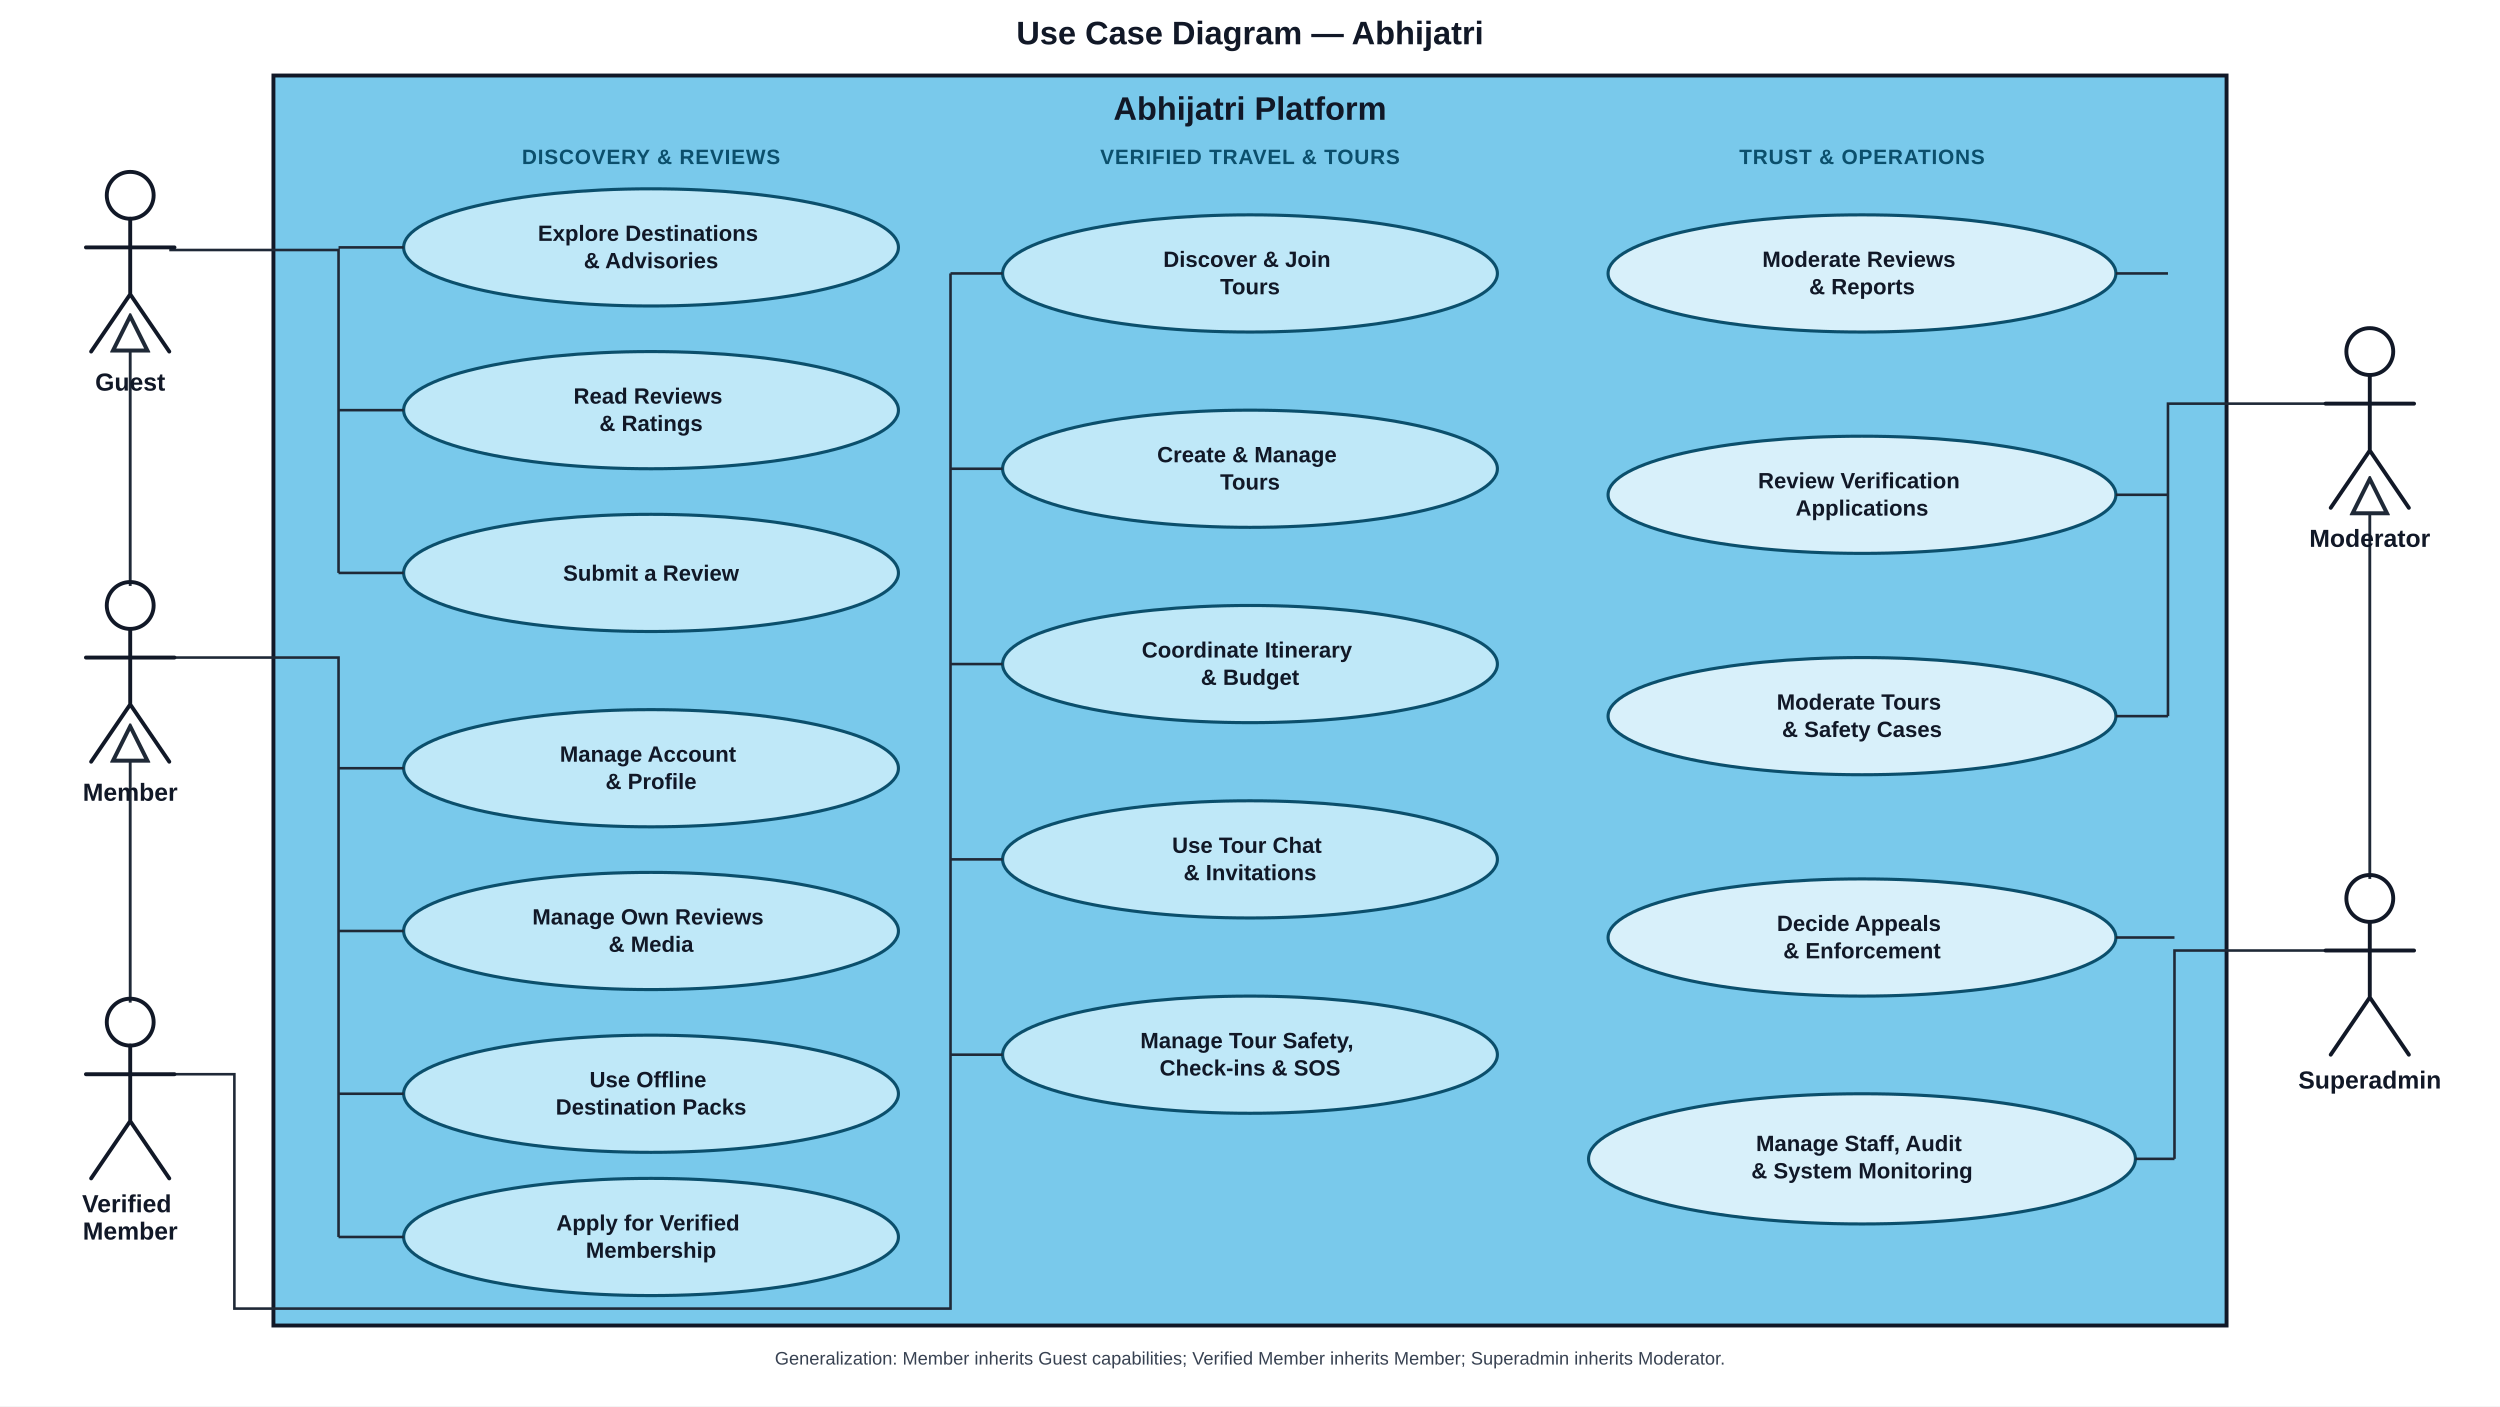
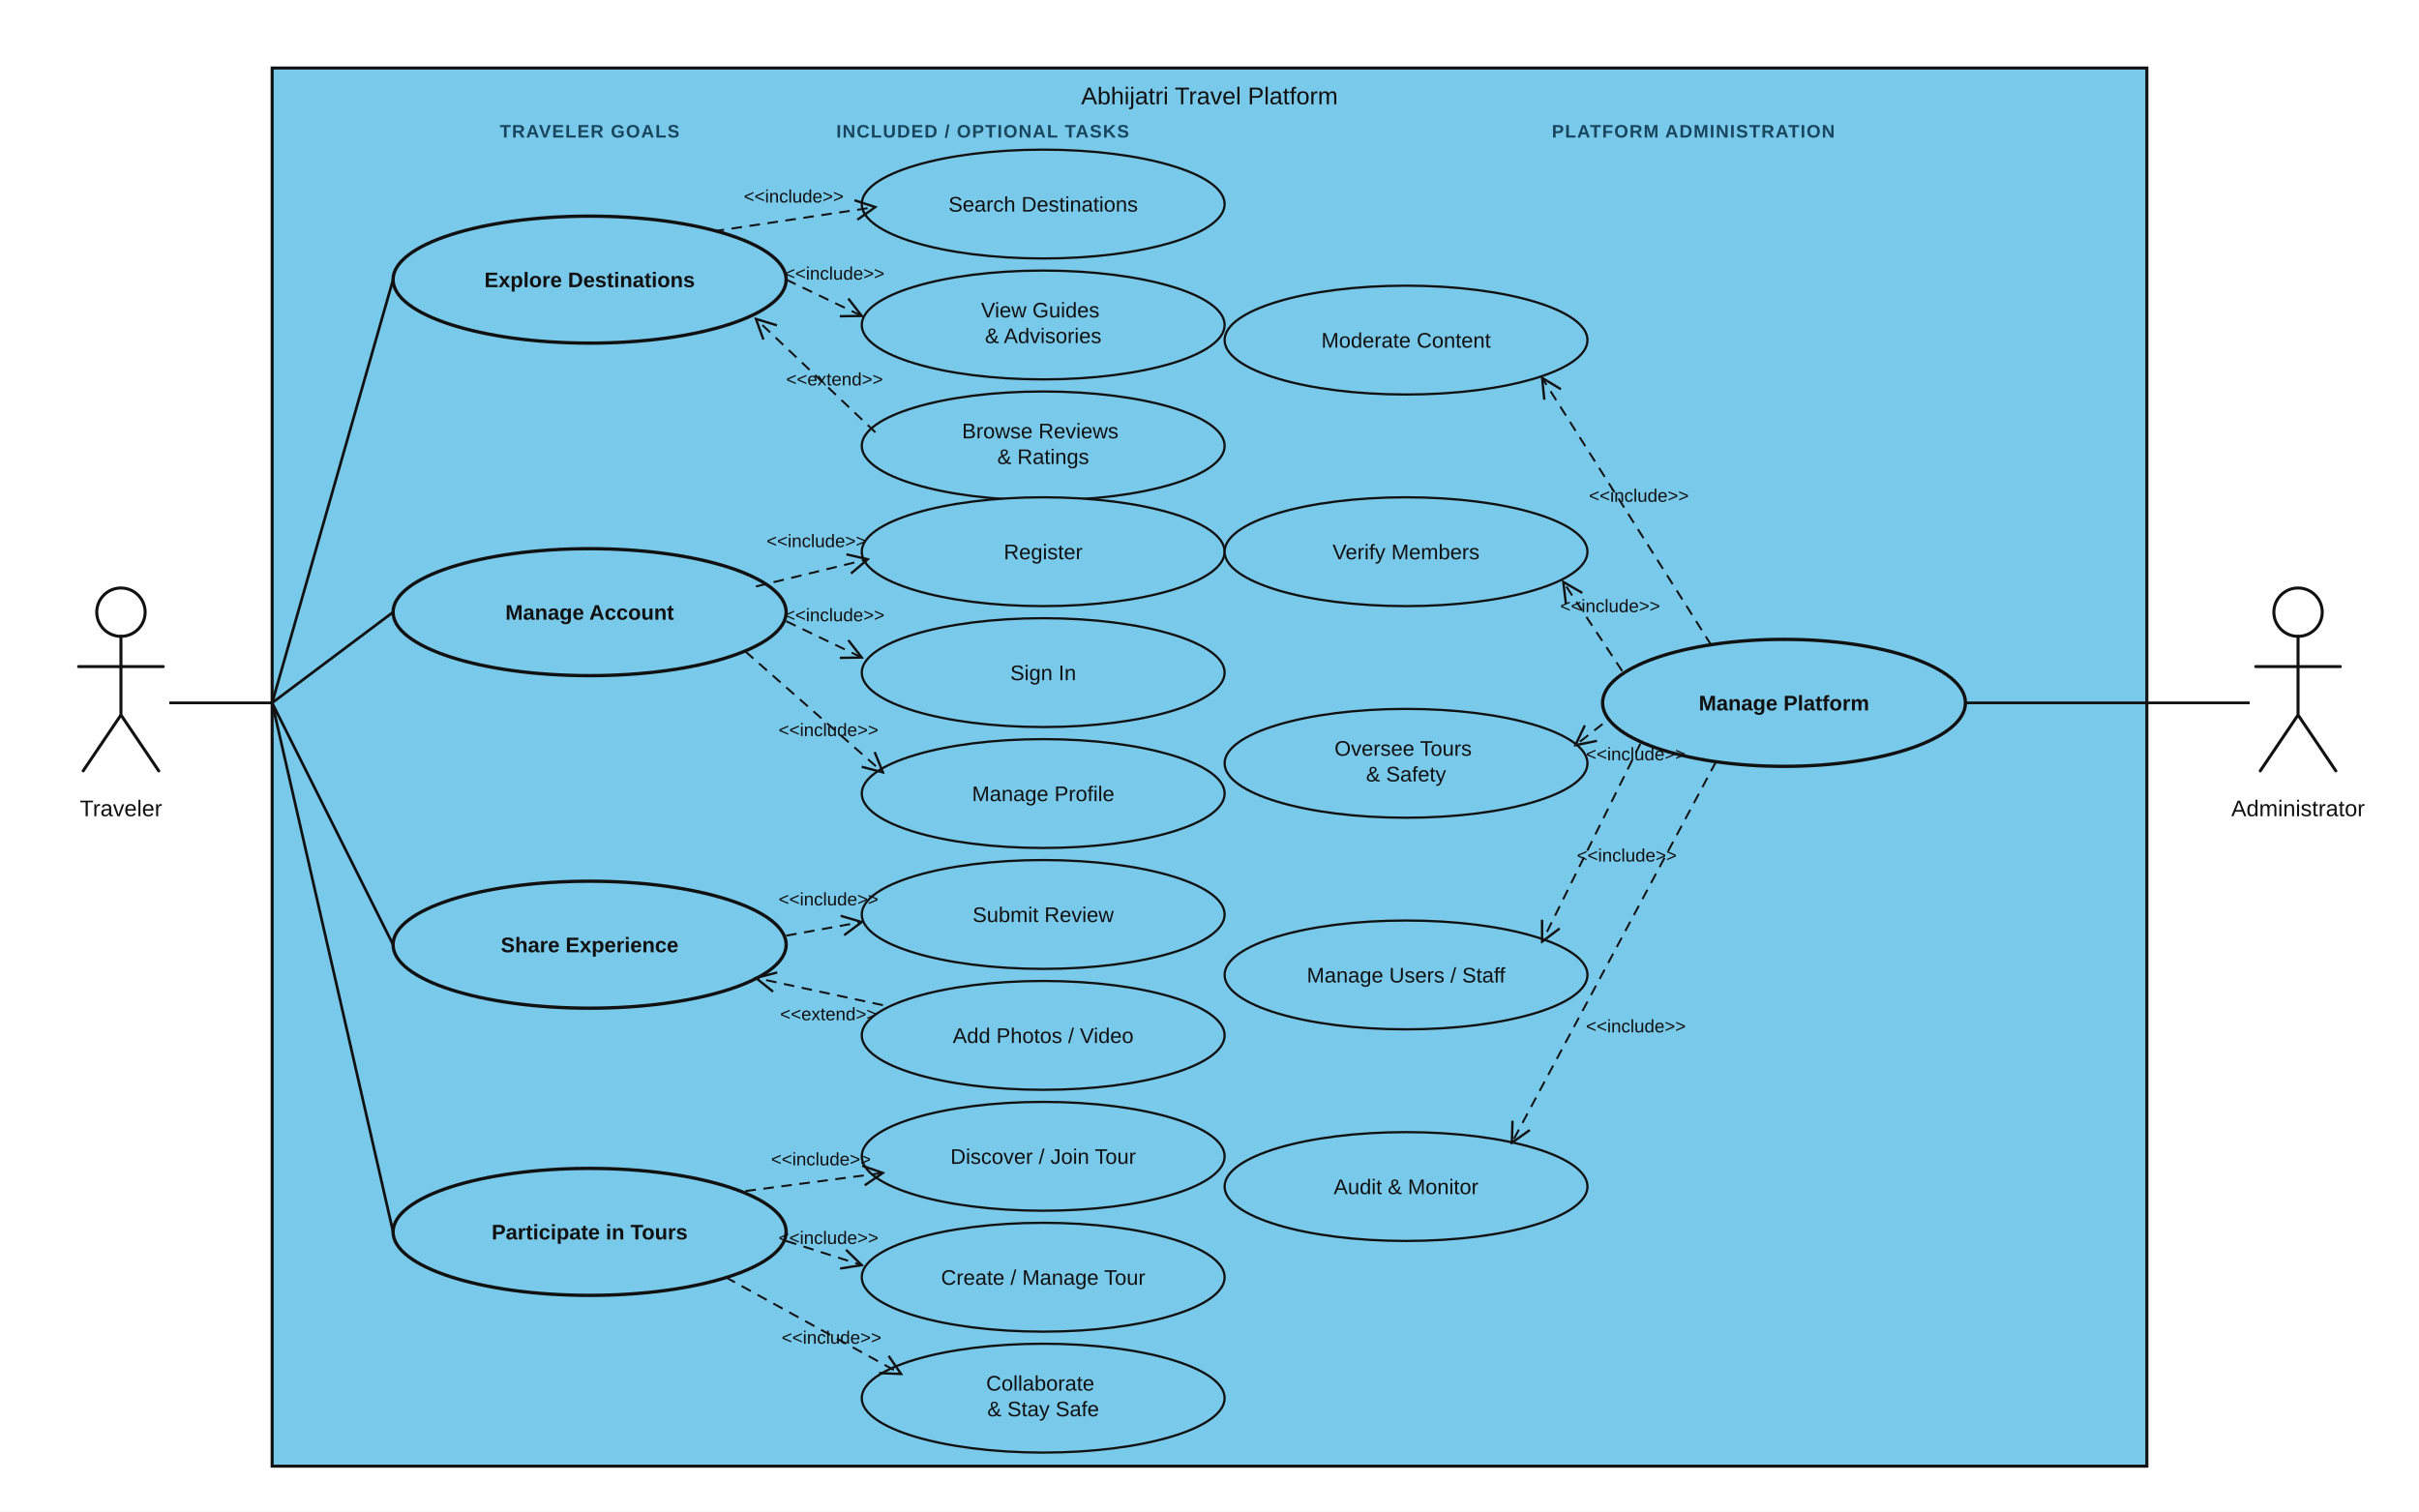
- <svg xmlns="http://www.w3.org/2000/svg" width="1920" height="1080" viewBox="0 0 1920 1080" role="img" aria-labelledby="title desc">
+ <svg xmlns="http://www.w3.org/2000/svg" width="1600" height="1000" viewBox="0 0 1600 1000" role="img" aria-labelledby="title desc">
  <defs>
    <style>
-       .actor { fill: none; stroke: #111827; stroke-width: 3; stroke-linecap: round; stroke-linejoin: round; }
-       .actor-label { fill: #111827; font: 700 19px Arial, sans-serif; text-anchor: middle; }
-       .boundary { fill: #79c9eb; stroke: #111827; stroke-width: 3; }
-       .boundary-title { fill: #111827; font: 700 25px Arial, sans-serif; text-anchor: middle; }
-       .section { fill: #0b4f6c; font: 700 16px Arial, sans-serif; letter-spacing: .6px; text-anchor: middle; }
-       .usecase { fill: #bfe8f8; stroke: #0b4f6c; stroke-width: 2.4; }
-       .usecase.staff { fill: #d8f0fa; }
-       .usecase-text { fill: #111827; font: 600 17px Arial, sans-serif; text-anchor: middle; }
-       .association { fill: none; stroke: #1f2937; stroke-width: 2; }
-       .generalization { fill: none; stroke: #1f2937; stroke-width: 2.2; marker-end: url(#hollowTriangle); }
-       .note { fill: #374151; font: 14px Arial, sans-serif; text-anchor: middle; }
+       .boundary { fill:#79c9eb; stroke:#111; stroke-width:2; }
+       .actor { fill:none; stroke:#111; stroke-width:2; stroke-linecap:round; }
+       .actor-label { fill:#111; font:15px Arial,sans-serif; text-anchor:middle; }
+       .system-title { fill:#111; font:16px Arial,sans-serif; text-anchor:middle; }
+       .usecase { fill:#79c9eb; stroke:#111; stroke-width:1.5; }
+       .parent { stroke-width:2.2; }
+       .usecase-text { fill:#111; font:14px Arial,sans-serif; text-anchor:middle; }
+       .parent-text { font-weight:700; }
+       .association { fill:none; stroke:#111; stroke-width:1.8; }
+       .relation { fill:none; stroke:#111; stroke-width:1.3; stroke-dasharray:7 5; marker-end:url(#openArrow); }
+       .relation-label { fill:#111; font:12px Arial,sans-serif; text-anchor:middle; }
+       .layer-label { fill:#17465e; font:700 12px Arial,sans-serif; letter-spacing:.7px; text-anchor:middle; }
    </style>
-     <marker id="hollowTriangle" markerWidth="14" markerHeight="14" refX="12" refY="7" orient="auto" markerUnits="strokeWidth">
-       <path d="M 1 1 L 13 7 L 1 13 Z" fill="#ffffff" stroke="#1f2937" stroke-width="1.4" />
+     <marker id="openArrow" markerWidth="12" markerHeight="12" refX="11" refY="6" orient="auto" markerUnits="strokeWidth">
+       <path d="M1,1 L11,6 L1,11" fill="none" stroke="#111" stroke-width="1.2" />
    </marker>
  </defs>
-   <rect width="1920" height="1080" fill="#ffffff" />
-   <text x="960" y="34" class="boundary-title">Use Case Diagram — Abhijatri</text>
-   <rect x="210" y="58" width="1500" height="960" class="boundary" />
-   <text x="960" y="92" class="boundary-title">Abhijatri Platform</text>
-   <text x="500" y="126" class="section">DISCOVERY &amp; REVIEWS</text>
-   <text x="960" y="126" class="section">VERIFIED TRAVEL &amp; TOURS</text>
-   <text x="1430" y="126" class="section">TRUST &amp; OPERATIONS</text>
-   <ellipse cx="500" cy="190" rx="190" ry="45" class="usecase" />
-   <text x="500" y="185" class="usecase-text">
-     <tspan x="500">Explore Destinations</tspan>
-     <tspan x="500" dy="21">&amp; Advisories</tspan>
+   <rect width="1600" height="1000" fill="#fff" />
+   <rect x="180" y="45" width="1240" height="925" class="boundary" />
+   <text x="800" y="69" class="system-title">Abhijatri Travel Platform</text>
+   <text x="390" y="91" class="layer-label">TRAVELER GOALS</text>
+   <text x="650" y="91" class="layer-label">INCLUDED / OPTIONAL TASKS</text>
+   <text x="1120" y="91" class="layer-label">PLATFORM ADMINISTRATION</text>
+   <path d="M112 465 L180 465 L260 185 M180 465 L260 405 M180 465 L260 625 M180 465 L260 815" class="association" />
+   <path d="M1488 465 L1420 465 L1300 465" class="association" />
+   <ellipse cx="390" cy="185" rx="130" ry="42" class="usecase parent" />
+   <text x="390" y="190" class="usecase-text parent-text">Explore Destinations</text>
+   <ellipse cx="390" cy="405" rx="130" ry="42" class="usecase parent" />
+   <text x="390" y="410" class="usecase-text parent-text">Manage Account</text>
+   <ellipse cx="390" cy="625" rx="130" ry="42" class="usecase parent" />
+   <text x="390" y="630" class="usecase-text parent-text">Share Experience</text>
+   <ellipse cx="390" cy="815" rx="130" ry="42" class="usecase parent" />
+   <text x="390" y="820" class="usecase-text parent-text">Participate in Tours</text>
+   <ellipse cx="690" cy="135" rx="120" ry="36" class="usecase" />
+   <text x="690" y="140" class="usecase-text">Search Destinations</text>
+   <ellipse cx="690" cy="215" rx="120" ry="36" class="usecase" />
+   <text x="690" y="210" class="usecase-text">
+     <tspan x="690">View Guides</tspan>
+     <tspan x="690" dy="17">&amp; Advisories</tspan>
  </text>
-   <ellipse cx="500" cy="315" rx="190" ry="45" class="usecase" />
-   <text x="500" y="310" class="usecase-text">
-     <tspan x="500">Read Reviews</tspan>
-     <tspan x="500" dy="21">&amp; Ratings</tspan>
+   <ellipse cx="690" cy="295" rx="120" ry="36" class="usecase" />
+   <text x="690" y="290" class="usecase-text">
+     <tspan x="690">Browse Reviews</tspan>
+     <tspan x="690" dy="17">&amp; Ratings</tspan>
  </text>
-   <ellipse cx="500" cy="440" rx="190" ry="45" class="usecase" />
-   <text x="500" y="446" class="usecase-text">Submit a Review</text>
-   <ellipse cx="500" cy="590" rx="190" ry="45" class="usecase" />
-   <text x="500" y="585" class="usecase-text">
-     <tspan x="500">Manage Account</tspan>
-     <tspan x="500" dy="21">&amp; Profile</tspan>
+   <ellipse cx="690" cy="365" rx="120" ry="36" class="usecase" />
+   <text x="690" y="370" class="usecase-text">Register</text>
+   <ellipse cx="690" cy="445" rx="120" ry="36" class="usecase" />
+   <text x="690" y="450" class="usecase-text">Sign In</text>
+   <ellipse cx="690" cy="525" rx="120" ry="36" class="usecase" />
+   <text x="690" y="530" class="usecase-text">Manage Profile</text>
+   <ellipse cx="690" cy="605" rx="120" ry="36" class="usecase" />
+   <text x="690" y="610" class="usecase-text">Submit Review</text>
+   <ellipse cx="690" cy="685" rx="120" ry="36" class="usecase" />
+   <text x="690" y="690" class="usecase-text">Add Photos / Video</text>
+   <ellipse cx="690" cy="765" rx="120" ry="36" class="usecase" />
+   <text x="690" y="770" class="usecase-text">Discover / Join Tour</text>
+   <ellipse cx="690" cy="845" rx="120" ry="36" class="usecase" />
+   <text x="690" y="850" class="usecase-text">Create / Manage Tour</text>
+   <ellipse cx="690" cy="925" rx="120" ry="36" class="usecase" />
+   <text x="690" y="920" class="usecase-text">
+     <tspan x="690">Collaborate</tspan>
+     <tspan x="690" dy="17">&amp; Stay Safe</tspan>
  </text>
-   <ellipse cx="500" cy="715" rx="190" ry="45" class="usecase" />
-   <text x="500" y="710" class="usecase-text">
-     <tspan x="500">Manage Own Reviews</tspan>
-     <tspan x="500" dy="21">&amp; Media</tspan>
+   <path d="M472 153 L579 137" class="relation" />
+   <text x="525" y="134" class="relation-label">&lt;&lt;include&gt;&gt;</text>
+   <path d="M520 185 L570 209" class="relation" />
+   <text x="552" y="185" class="relation-label">&lt;&lt;include&gt;&gt;</text>
+   <path d="M579 286 L500 211" class="relation" />
+   <text x="552" y="255" class="relation-label">&lt;&lt;extend&gt;&gt;</text>
+   <path d="M500 388 L574 370" class="relation" />
+   <text x="540" y="362" class="relation-label">&lt;&lt;include&gt;&gt;</text>
+   <path d="M520 411 L570 435" class="relation" />
+   <text x="552" y="411" class="relation-label">&lt;&lt;include&gt;&gt;</text>
+   <path d="M493 431 L584 511" class="relation" />
+   <text x="548" y="487" class="relation-label">&lt;&lt;include&gt;&gt;</text>
+   <path d="M520 619 L570 610" class="relation" />
+   <text x="548" y="599" class="relation-label">&lt;&lt;include&gt;&gt;</text>
+   <path d="M584 665 L500 647" class="relation" />
+   <text x="548" y="675" class="relation-label">&lt;&lt;extend&gt;&gt;</text>
+   <path d="M493 788 L584 776" class="relation" />
+   <text x="543" y="771" class="relation-label">&lt;&lt;include&gt;&gt;</text>
+   <path d="M520 821 L570 837" class="relation" />
+   <text x="548" y="823" class="relation-label">&lt;&lt;include&gt;&gt;</text>
+   <path d="M480 845 L596 909" class="relation" />
+   <text x="550" y="889" class="relation-label">&lt;&lt;include&gt;&gt;</text>
+   <ellipse cx="1180" cy="465" rx="120" ry="42" class="usecase parent" />
+   <text x="1180" y="470" class="usecase-text parent-text">Manage Platform</text>
+   <ellipse cx="930" cy="225" rx="120" ry="36" class="usecase" />
+   <text x="930" y="230" class="usecase-text">Moderate Content</text>
+   <ellipse cx="930" cy="365" rx="120" ry="36" class="usecase" />
+   <text x="930" y="370" class="usecase-text">Verify Members</text>
+   <ellipse cx="930" cy="505" rx="120" ry="36" class="usecase" />
+   <text x="930" y="500" class="usecase-text">
+     <tspan x="930">Oversee Tours</tspan>
+     <tspan x="930" dy="17">&amp; Safety</tspan>
  </text>
-   <ellipse cx="500" cy="840" rx="190" ry="45" class="usecase" />
-   <text x="500" y="835" class="usecase-text">
-     <tspan x="500">Use Offline</tspan>
-     <tspan x="500" dy="21">Destination Packs</tspan>
-   </text>
-   <ellipse cx="500" cy="950" rx="190" ry="45" class="usecase" />
-   <text x="500" y="945" class="usecase-text">
-     <tspan x="500">Apply for Verified</tspan>
-     <tspan x="500" dy="21">Membership</tspan>
-   </text>
-   <ellipse cx="960" cy="210" rx="190" ry="45" class="usecase" />
-   <text x="960" y="205" class="usecase-text">
-     <tspan x="960">Discover &amp; Join</tspan>
-     <tspan x="960" dy="21">Tours</tspan>
-   </text>
-   <ellipse cx="960" cy="360" rx="190" ry="45" class="usecase" />
-   <text x="960" y="355" class="usecase-text">
-     <tspan x="960">Create &amp; Manage</tspan>
-     <tspan x="960" dy="21">Tours</tspan>
-   </text>
-   <ellipse cx="960" cy="510" rx="190" ry="45" class="usecase" />
-   <text x="960" y="505" class="usecase-text">
-     <tspan x="960">Coordinate Itinerary</tspan>
-     <tspan x="960" dy="21">&amp; Budget</tspan>
-   </text>
-   <ellipse cx="960" cy="660" rx="190" ry="45" class="usecase" />
-   <text x="960" y="655" class="usecase-text">
-     <tspan x="960">Use Tour Chat</tspan>
-     <tspan x="960" dy="21">&amp; Invitations</tspan>
-   </text>
-   <ellipse cx="960" cy="810" rx="190" ry="45" class="usecase" />
-   <text x="960" y="805" class="usecase-text">
-     <tspan x="960">Manage Tour Safety,</tspan>
-     <tspan x="960" dy="21">Check-ins &amp; SOS</tspan>
-   </text>
-   <ellipse cx="1430" cy="210" rx="195" ry="45" class="usecase staff" />
-   <text x="1430" y="205" class="usecase-text">
-     <tspan x="1430">Moderate Reviews</tspan>
-     <tspan x="1430" dy="21">&amp; Reports</tspan>
-   </text>
-   <ellipse cx="1430" cy="380" rx="195" ry="45" class="usecase staff" />
-   <text x="1430" y="375" class="usecase-text">
-     <tspan x="1430">Review Verification</tspan>
-     <tspan x="1430" dy="21">Applications</tspan>
-   </text>
-   <ellipse cx="1430" cy="550" rx="195" ry="45" class="usecase staff" />
-   <text x="1430" y="545" class="usecase-text">
-     <tspan x="1430">Moderate Tours</tspan>
-     <tspan x="1430" dy="21">&amp; Safety Cases</tspan>
-   </text>
-   <ellipse cx="1430" cy="720" rx="195" ry="45" class="usecase staff" />
-   <text x="1430" y="715" class="usecase-text">
-     <tspan x="1430">Decide Appeals</tspan>
-     <tspan x="1430" dy="21">&amp; Enforcement</tspan>
-   </text>
-   <ellipse cx="1430" cy="890" rx="210" ry="50" class="usecase staff" />
-   <text x="1430" y="884" class="usecase-text">
-     <tspan x="1430">Manage Staff, Audit</tspan>
-     <tspan x="1430" dy="21">&amp; System Monitoring</tspan>
-   </text>
-   <path d="M 130 192 L 260 192 L 260 440 M 260 190 L 310 190 M 260 315 L 310 315 M 260 440 L 310 440" class="association" />
-   <path d="M 130 505 L 260 505 L 260 950 M 260 590 L 310 590 M 260 715 L 310 715 M 260 840 L 310 840 M 260 950 L 310 950" class="association" />
-   <path d="M 130 825 L 180 825 L 180 1005 L 730 1005 L 730 210 M 730 210 L 770 210 M 730 360 L 770 360 M 730 510 L 770 510 M 730 660 L 770 660 M 730 810 L 770 810" class="association" />
-   <path d="M 1790 310 L 1665 310 L 1665 550 M 1665 210 L 1625 210 M 1665 380 L 1625 380 M 1665 550 L 1625 550" class="association" />
-   <path d="M 1790 730 L 1670 730 L 1670 890 M 1670 720 L 1625 720 M 1670 890 L 1640 890" class="association" />
-   <path d="M 100 770 L 100 560" class="generalization" />
-   <path d="M 100 450 L 100 245" class="generalization" />
-   <path d="M 1820 675 L 1820 370" class="generalization" />
-   <g transform="translate(100 150)">
-     <circle cx="0" cy="0" r="18" class="actor" />
-     <path d="M 0 18 L 0 76 M -34 40 L 34 40 M 0 76 L -30 120 M 0 76 L 30 120" class="actor" />
-     <text x="0" y="150" class="actor-label">Guest</text>
+   <ellipse cx="930" cy="645" rx="120" ry="36" class="usecase" />
+   <text x="930" y="650" class="usecase-text">Manage Users / Staff</text>
+   <ellipse cx="930" cy="785" rx="120" ry="36" class="usecase" />
+   <text x="930" y="790" class="usecase-text">Audit &amp; Monitor</text>
+   <path d="M1132 427 L1020 250" class="relation" />
+   <text x="1084" y="332" class="relation-label">&lt;&lt;include&gt;&gt;</text>
+   <path d="M1073 444 L1034 385" class="relation" />
+   <text x="1065" y="405" class="relation-label">&lt;&lt;include&gt;&gt;</text>
+   <path d="M1060 479 L1042 493" class="relation" />
+   <text x="1082" y="503" class="relation-label">&lt;&lt;include&gt;&gt;</text>
+   <path d="M1085 492 L1020 623" class="relation" />
+   <text x="1076" y="570" class="relation-label">&lt;&lt;include&gt;&gt;</text>
+   <path d="M1135 504 L1000 756" class="relation" />
+   <text x="1082" y="683" class="relation-label">&lt;&lt;include&gt;&gt;</text>
+   <g transform="translate(80 405)">
+     <circle cx="0" cy="0" r="16" class="actor" />
+     <path d="M0 16 L0 68 M-28 36 L28 36 M0 68 L-25 105 M0 68 L25 105" class="actor" />
+     <text x="0" y="135" class="actor-label">Traveler</text>
  </g>
-   <g transform="translate(100 465)">
-     <circle cx="0" cy="0" r="18" class="actor" />
-     <path d="M 0 18 L 0 76 M -34 40 L 34 40 M 0 76 L -30 120 M 0 76 L 30 120" class="actor" />
-     <text x="0" y="150" class="actor-label">Member</text>
+   <g transform="translate(1520 405)">
+     <circle cx="0" cy="0" r="16" class="actor" />
+     <path d="M0 16 L0 68 M-28 36 L28 36 M0 68 L-25 105 M0 68 L25 105" class="actor" />
+     <text x="0" y="135" class="actor-label">Administrator</text>
  </g>
-   <g transform="translate(100 785)">
-     <circle cx="0" cy="0" r="18" class="actor" />
-     <path d="M 0 18 L 0 76 M -34 40 L 34 40 M 0 76 L -30 120 M 0 76 L 30 120" class="actor" />
-     <text x="0" y="146" class="actor-label">
-       <tspan x="0">Verified</tspan>
-       <tspan x="0" dy="21">Member</tspan>
-     </text>
-   </g>
-   <g transform="translate(1820 270)">
-     <circle cx="0" cy="0" r="18" class="actor" />
-     <path d="M 0 18 L 0 76 M -34 40 L 34 40 M 0 76 L -30 120 M 0 76 L 30 120" class="actor" />
-     <text x="0" y="150" class="actor-label">Moderator</text>
-   </g>
-   <g transform="translate(1820 690)">
-     <circle cx="0" cy="0" r="18" class="actor" />
-     <path d="M 0 18 L 0 76 M -34 40 L 34 40 M 0 76 L -30 120 M 0 76 L 30 120" class="actor" />
-     <text x="0" y="146" class="actor-label">Superadmin</text>
-   </g>
-   <text x="960" y="1048" class="note">Generalization: Member inherits Guest capabilities; Verified Member inherits Member; Superadmin inherits Moderator.</text>
</svg>
